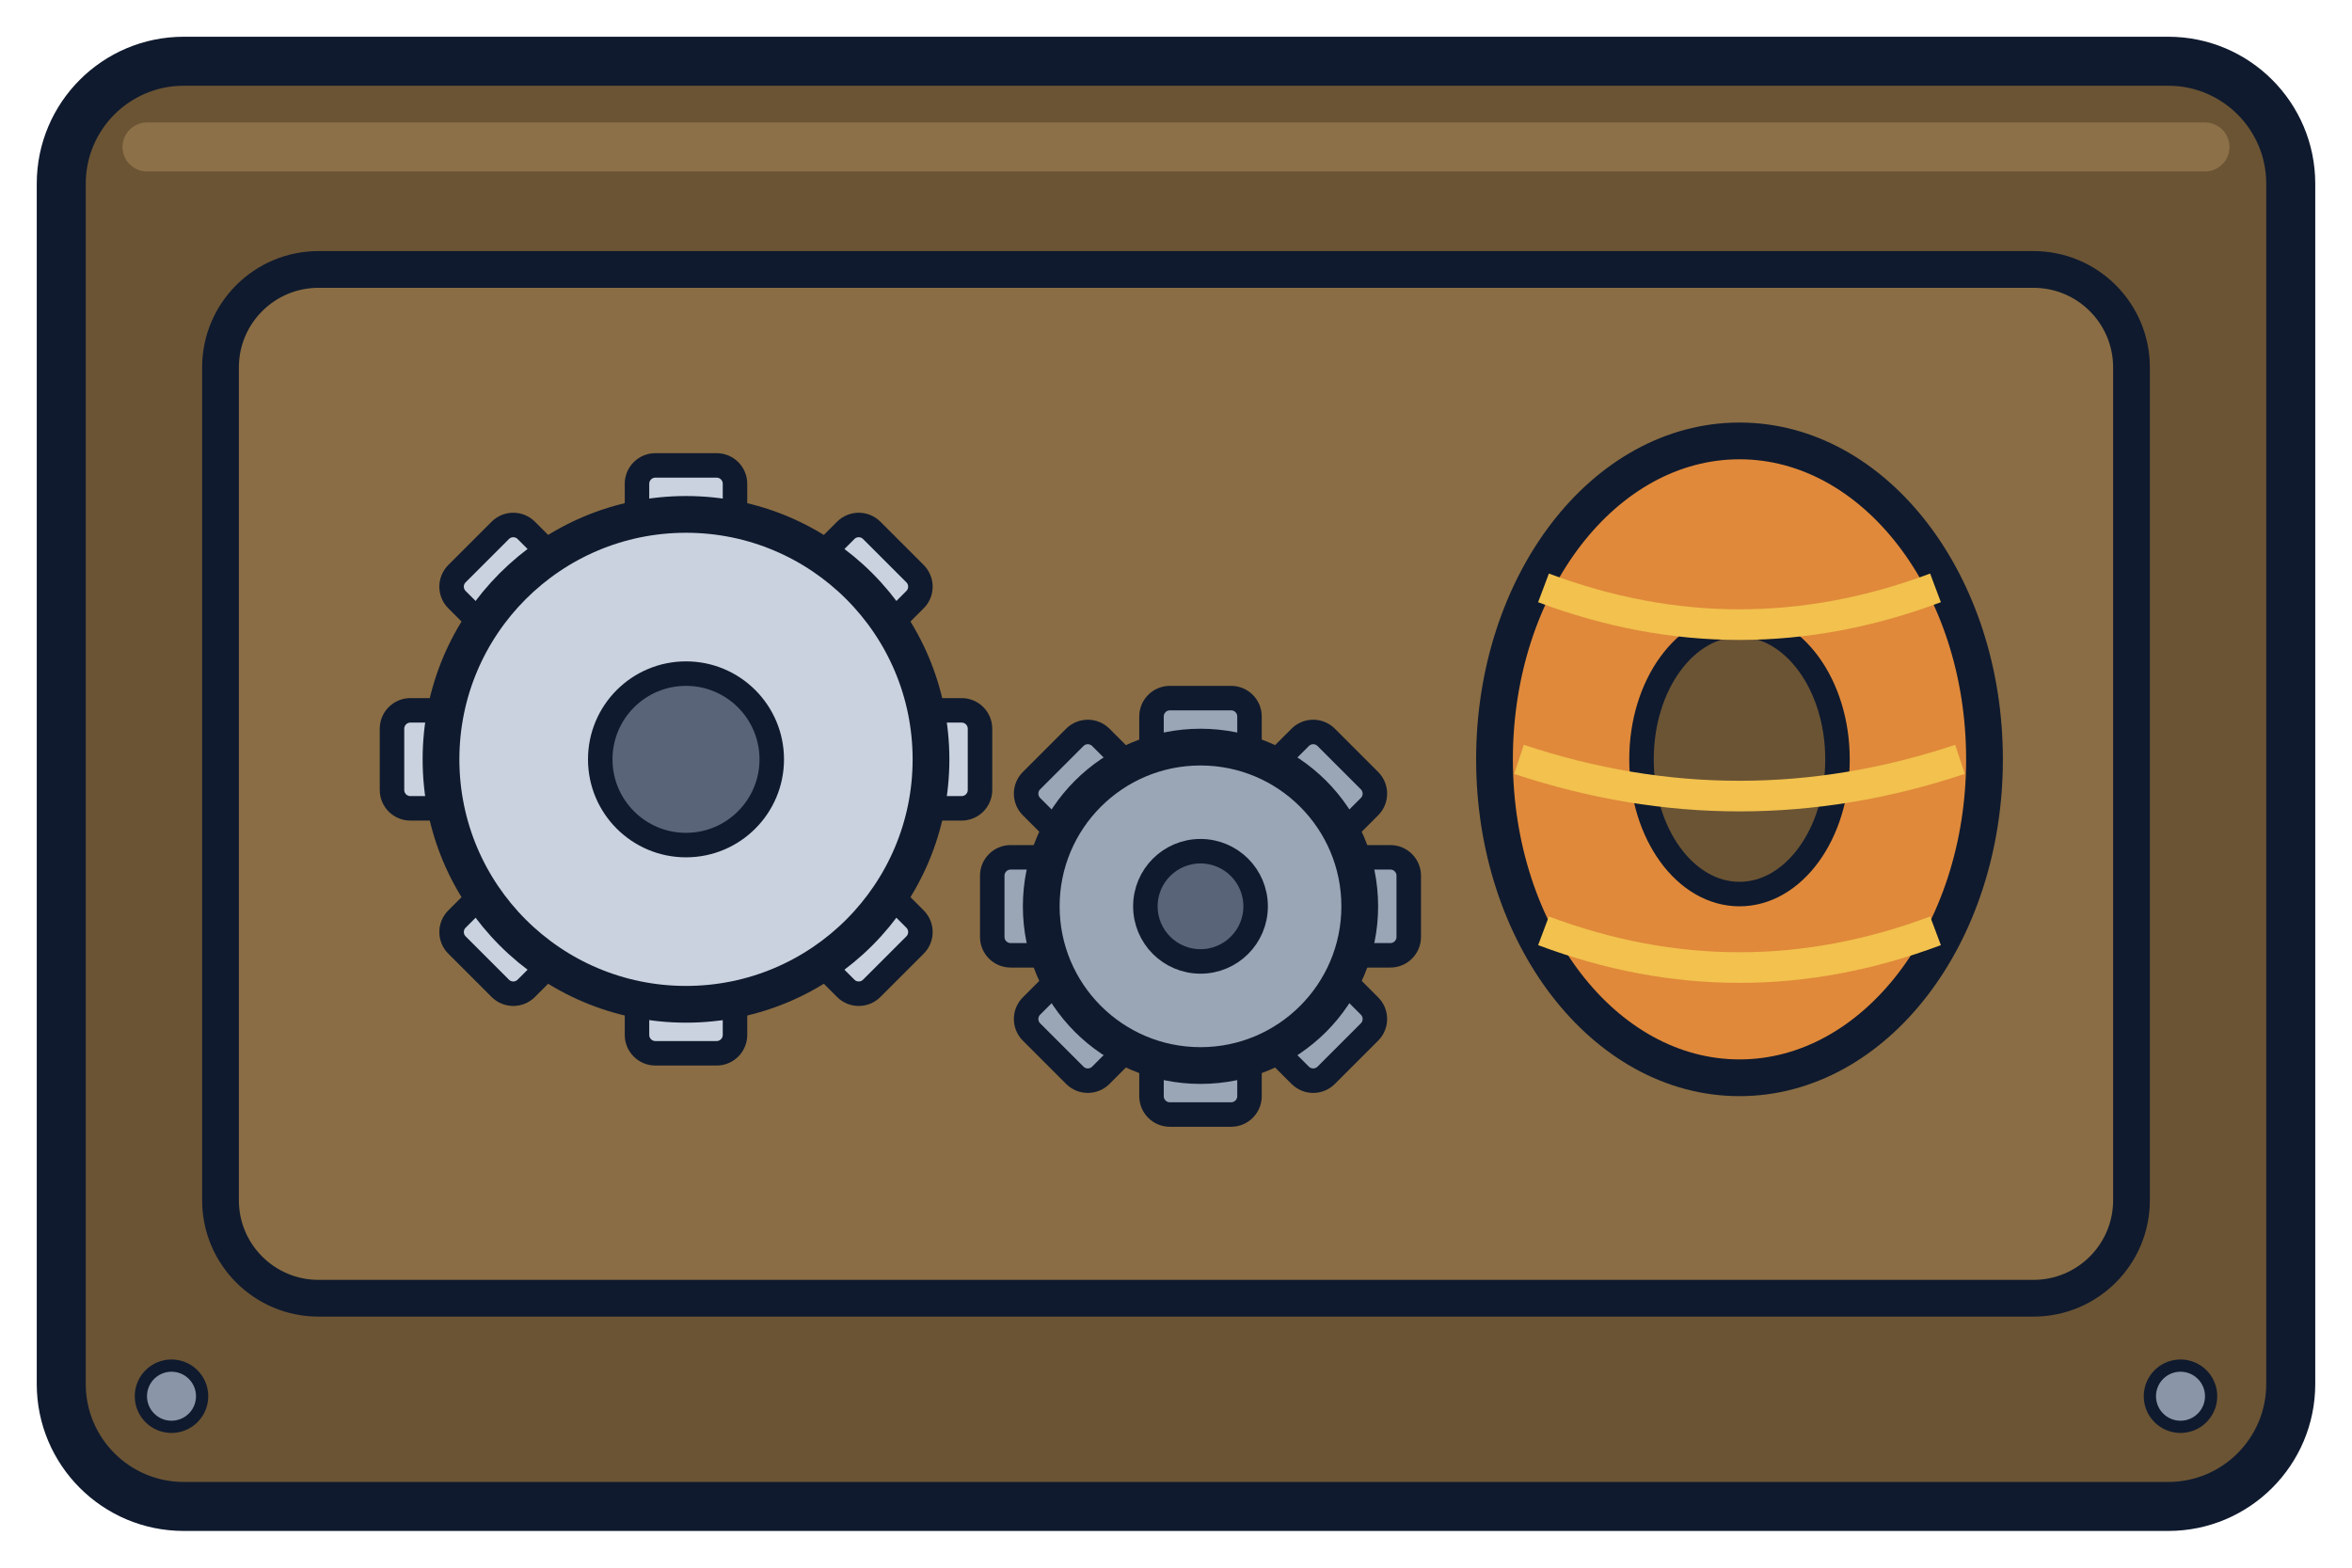
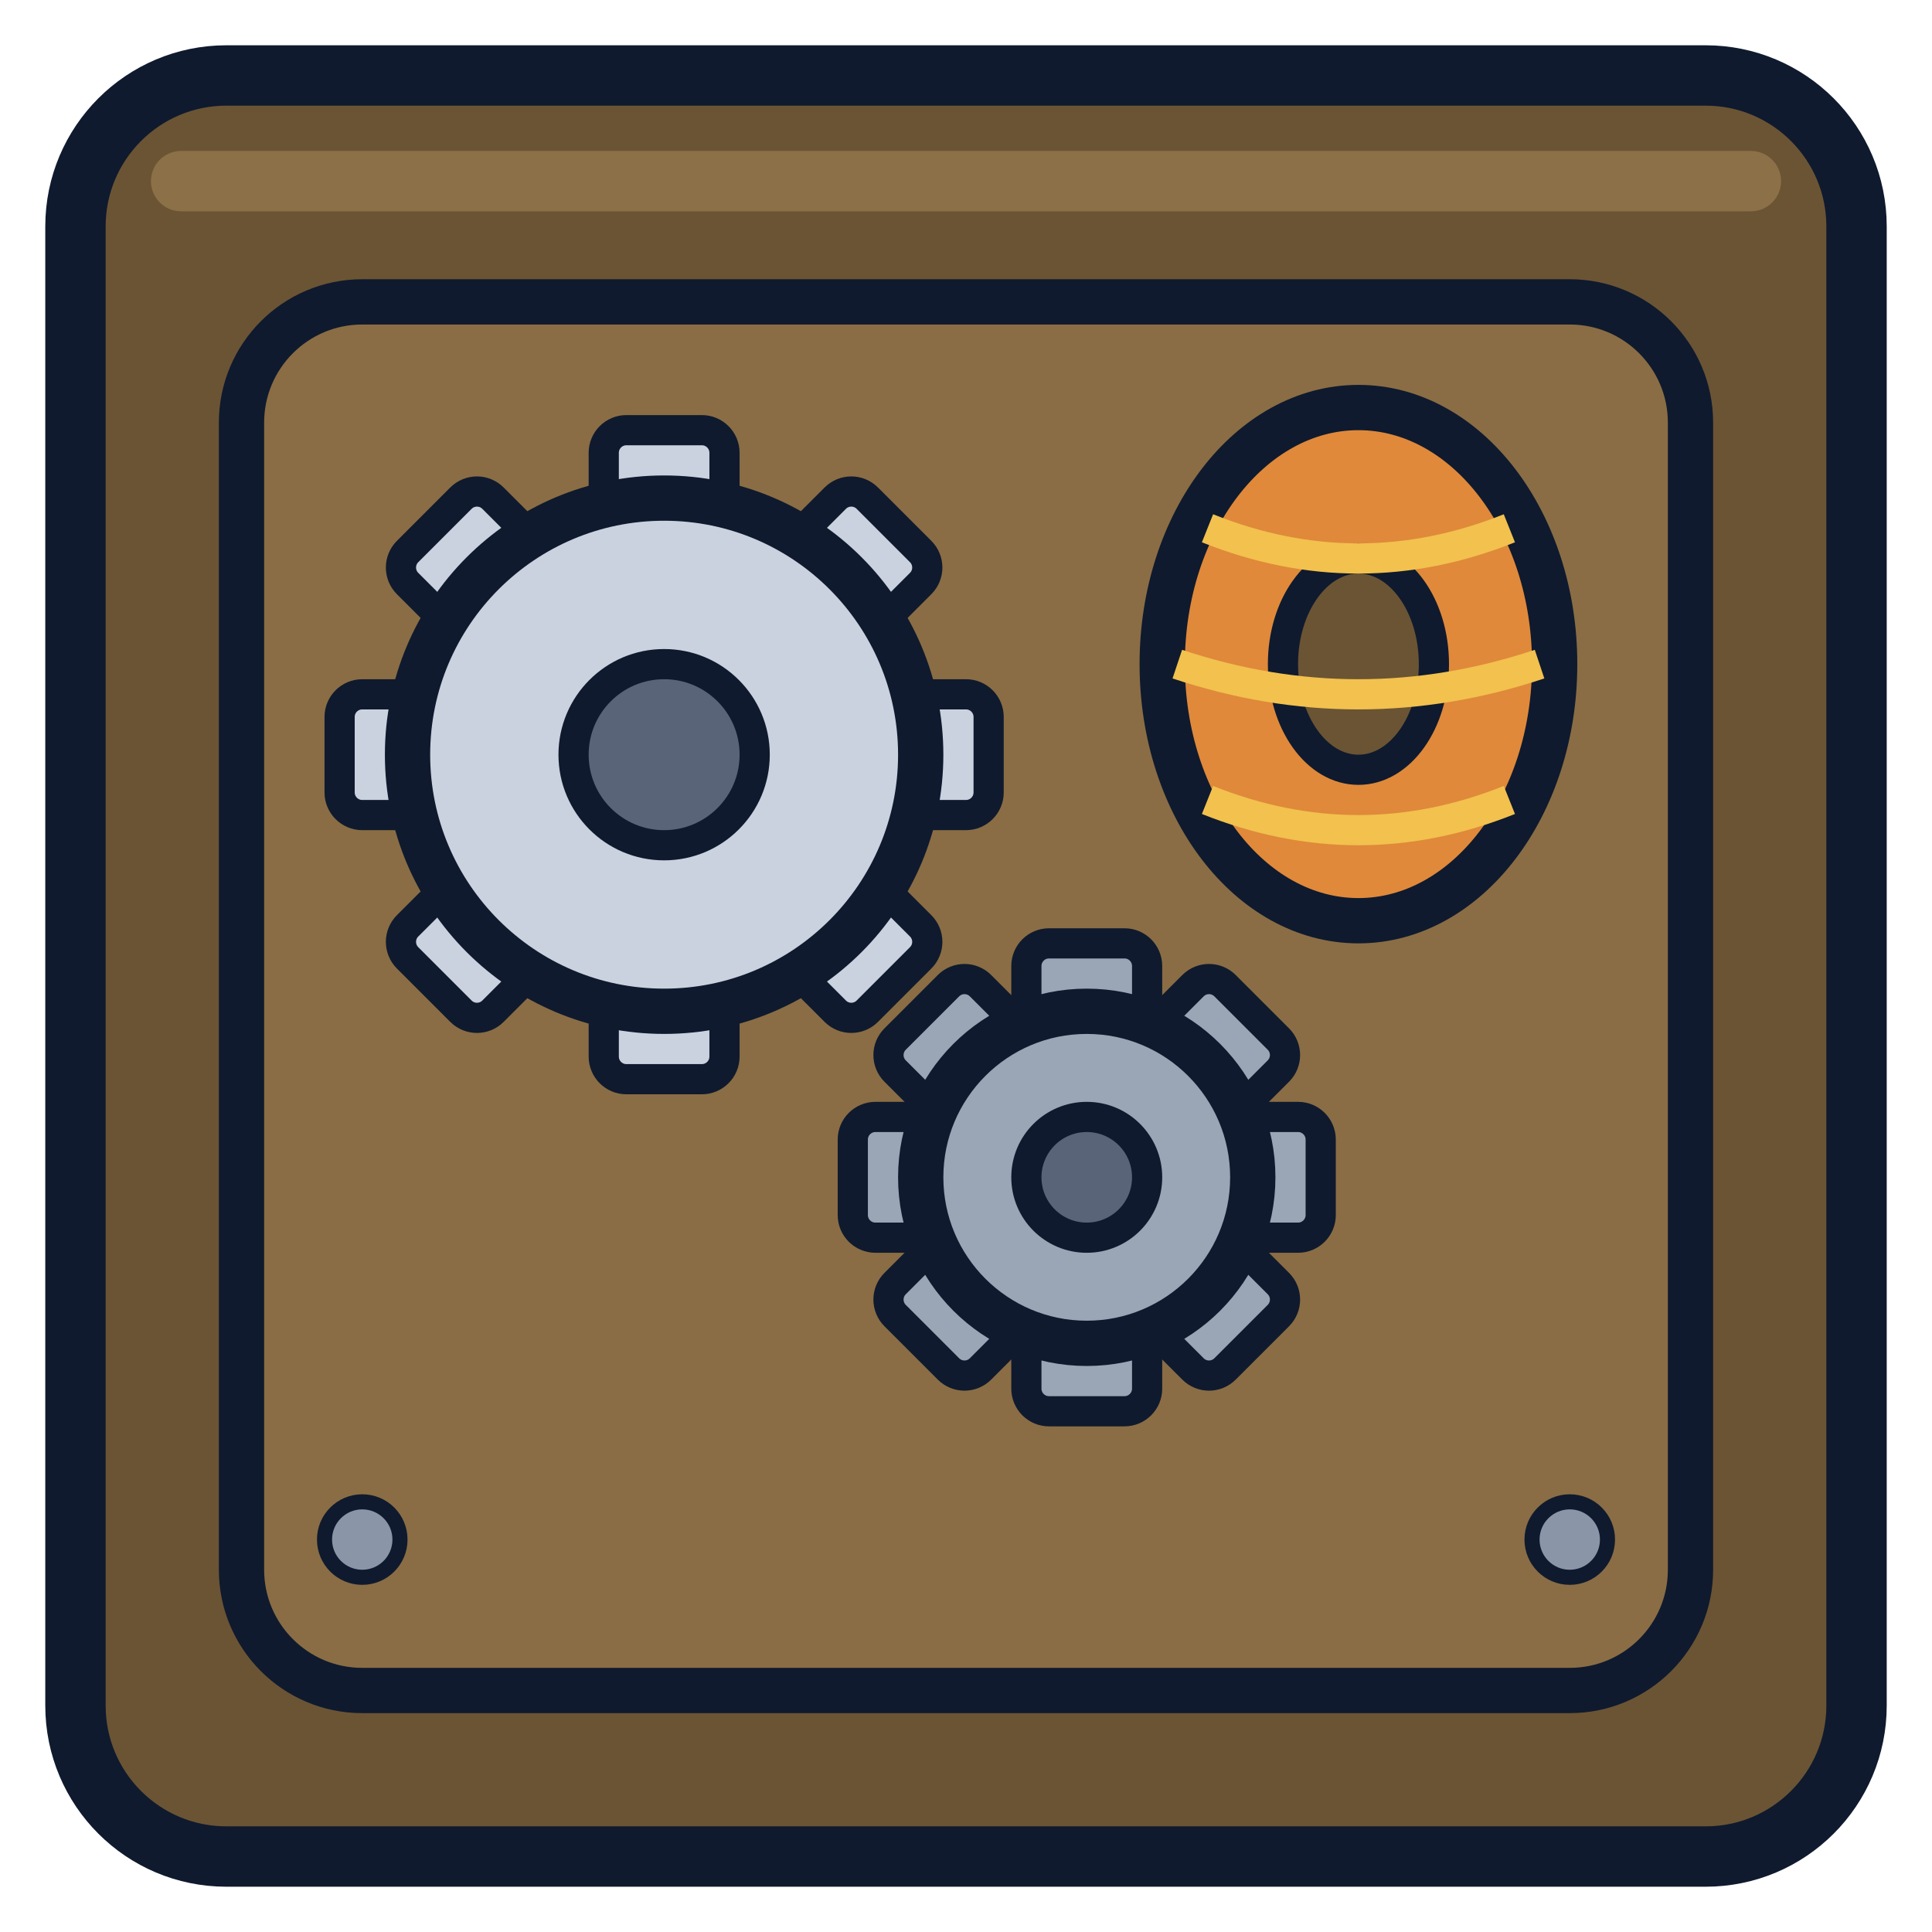
- <svg xmlns="http://www.w3.org/2000/svg" viewBox="0 0 192 128">
-   <rect x="5" y="5" width="182" height="118" rx="10" fill="#6b5434" stroke="#0f1a2e" stroke-width="4" />
-   <path d="M12 12 H180" stroke="#9a7c50" stroke-width="4" stroke-linecap="round" opacity="0.7" />
-   <rect x="18" y="22" width="156" height="84" rx="8" fill="#8a6d44" stroke="#0f1a2e" stroke-width="3" />
-   <rect x="72.0" y="58.0" width="8" height="8" rx="1.5" fill="#c9d2de" stroke="#0f1a2e" stroke-width="2" transform="rotate(0 76.0 62.0)" />
-   <rect x="66.1" y="72.1" width="8" height="8" rx="1.5" fill="#c9d2de" stroke="#0f1a2e" stroke-width="2" transform="rotate(45 70.1 76.1)" />
-   <rect x="52.0" y="78.0" width="8" height="8" rx="1.5" fill="#c9d2de" stroke="#0f1a2e" stroke-width="2" transform="rotate(90 56.0 82.0)" />
-   <rect x="37.9" y="72.1" width="8" height="8" rx="1.5" fill="#c9d2de" stroke="#0f1a2e" stroke-width="2" transform="rotate(135 41.9 76.1)" />
-   <rect x="32.0" y="58.0" width="8" height="8" rx="1.5" fill="#c9d2de" stroke="#0f1a2e" stroke-width="2" transform="rotate(180 36.0 62.0)" />
-   <rect x="37.9" y="43.9" width="8" height="8" rx="1.5" fill="#c9d2de" stroke="#0f1a2e" stroke-width="2" transform="rotate(225 41.9 47.9)" />
-   <rect x="52.0" y="38.0" width="8" height="8" rx="1.5" fill="#c9d2de" stroke="#0f1a2e" stroke-width="2" transform="rotate(270 56.0 42.0)" />
-   <rect x="66.1" y="43.9" width="8" height="8" rx="1.5" fill="#c9d2de" stroke="#0f1a2e" stroke-width="2" transform="rotate(315 70.1 47.9)" />
-   <circle cx="56" cy="62" r="20" fill="#c9d2de" stroke="#0f1a2e" stroke-width="3" />
-   <circle cx="56" cy="62" r="7.0" fill="#5a6478" stroke="#0f1a2e" stroke-width="2" />
-   <rect x="107.0" y="70.0" width="8" height="8" rx="1.5" fill="#9aa6b6" stroke="#0f1a2e" stroke-width="2" transform="rotate(0 111.0 74.0)" />
-   <rect x="103.2" y="79.2" width="8" height="8" rx="1.5" fill="#9aa6b6" stroke="#0f1a2e" stroke-width="2" transform="rotate(45 107.2 83.2)" />
-   <rect x="94.0" y="83.0" width="8" height="8" rx="1.5" fill="#9aa6b6" stroke="#0f1a2e" stroke-width="2" transform="rotate(90 98.0 87.0)" />
-   <rect x="84.8" y="79.2" width="8" height="8" rx="1.5" fill="#9aa6b6" stroke="#0f1a2e" stroke-width="2" transform="rotate(135 88.8 83.2)" />
-   <rect x="81.0" y="70.0" width="8" height="8" rx="1.5" fill="#9aa6b6" stroke="#0f1a2e" stroke-width="2" transform="rotate(180 85.0 74.0)" />
-   <rect x="84.8" y="60.8" width="8" height="8" rx="1.5" fill="#9aa6b6" stroke="#0f1a2e" stroke-width="2" transform="rotate(225 88.8 64.8)" />
-   <rect x="94.0" y="57.0" width="8" height="8" rx="1.5" fill="#9aa6b6" stroke="#0f1a2e" stroke-width="2" transform="rotate(270 98.0 61.0)" />
-   <rect x="103.2" y="60.8" width="8" height="8" rx="1.5" fill="#9aa6b6" stroke="#0f1a2e" stroke-width="2" transform="rotate(315 107.2 64.8)" />
-   <circle cx="98" cy="74" r="13" fill="#9aa6b6" stroke="#0f1a2e" stroke-width="3" />
-   <circle cx="98" cy="74" r="4.5" fill="#5a6478" stroke="#0f1a2e" stroke-width="2" />
-   <ellipse cx="142" cy="62" rx="20" ry="26" fill="#e0893a" stroke="#0f1a2e" stroke-width="3" />
-   <ellipse cx="142" cy="62" rx="8" ry="11" fill="#6b5434" stroke="#0f1a2e" stroke-width="2" />
-   <path d="M126 48 q16 6 32 0 M124 62 q18 6 36 0 M126 76 q16 6 32 0" stroke="#f2c14e" stroke-width="2.5" fill="none" />
-   <circle cx="14" cy="114" r="2.5" fill="#8a96a8" stroke="#0f1a2e" stroke-width="1" />
-   <circle cx="178" cy="114" r="2.5" fill="#8a96a8" stroke="#0f1a2e" stroke-width="1" />
+ <svg xmlns="http://www.w3.org/2000/svg" viewBox="0 0 128 128">
+   <rect x="5" y="5" width="118" height="118" rx="10" fill="#6b5434" stroke="#0f1a2e" stroke-width="4" />
+   <path d="M12 12 H116" stroke="#9a7c50" stroke-width="4" stroke-linecap="round" opacity="0.7" />
+   <rect x="16" y="20" width="96" height="92" rx="8" fill="#8a6d44" stroke="#0f1a2e" stroke-width="3" />
+   <rect x="57.5" y="46.0" width="8" height="8" rx="1.5" fill="#c9d2de" stroke="#0f1a2e" stroke-width="2" transform="rotate(0 61.5 50.0)" />
+   <rect x="52.4" y="58.4" width="8" height="8" rx="1.5" fill="#c9d2de" stroke="#0f1a2e" stroke-width="2" transform="rotate(45 56.4 62.4)" />
+   <rect x="40.0" y="63.5" width="8" height="8" rx="1.5" fill="#c9d2de" stroke="#0f1a2e" stroke-width="2" transform="rotate(90 44.0 67.5)" />
+   <rect x="27.6" y="58.4" width="8" height="8" rx="1.5" fill="#c9d2de" stroke="#0f1a2e" stroke-width="2" transform="rotate(135 31.6 62.4)" />
+   <rect x="22.5" y="46.0" width="8" height="8" rx="1.5" fill="#c9d2de" stroke="#0f1a2e" stroke-width="2" transform="rotate(180 26.5 50.0)" />
+   <rect x="27.6" y="33.6" width="8" height="8" rx="1.5" fill="#c9d2de" stroke="#0f1a2e" stroke-width="2" transform="rotate(225 31.6 37.6)" />
+   <rect x="40.0" y="28.5" width="8" height="8" rx="1.5" fill="#c9d2de" stroke="#0f1a2e" stroke-width="2" transform="rotate(270 44.0 32.5)" />
+   <rect x="52.4" y="33.6" width="8" height="8" rx="1.5" fill="#c9d2de" stroke="#0f1a2e" stroke-width="2" transform="rotate(315 56.4 37.6)" />
+   <circle cx="44" cy="50" r="17" fill="#c9d2de" stroke="#0f1a2e" stroke-width="3" />
+   <circle cx="44" cy="50" r="6" fill="#5a6478" stroke="#0f1a2e" stroke-width="2" />
+   <rect x="79.5" y="74.0" width="8" height="8" rx="1.5" fill="#9aa6b6" stroke="#0f1a2e" stroke-width="2" transform="rotate(0 83.5 78.0)" />
+   <rect x="76.1" y="82.1" width="8" height="8" rx="1.5" fill="#9aa6b6" stroke="#0f1a2e" stroke-width="2" transform="rotate(45 80.1 86.1)" />
+   <rect x="68.0" y="85.5" width="8" height="8" rx="1.5" fill="#9aa6b6" stroke="#0f1a2e" stroke-width="2" transform="rotate(90 72.0 89.5)" />
+   <rect x="59.9" y="82.1" width="8" height="8" rx="1.5" fill="#9aa6b6" stroke="#0f1a2e" stroke-width="2" transform="rotate(135 63.9 86.1)" />
+   <rect x="56.5" y="74.0" width="8" height="8" rx="1.5" fill="#9aa6b6" stroke="#0f1a2e" stroke-width="2" transform="rotate(180 60.5 78.0)" />
+   <rect x="59.9" y="65.9" width="8" height="8" rx="1.5" fill="#9aa6b6" stroke="#0f1a2e" stroke-width="2" transform="rotate(225 63.9 69.9)" />
+   <rect x="68.0" y="62.5" width="8" height="8" rx="1.5" fill="#9aa6b6" stroke="#0f1a2e" stroke-width="2" transform="rotate(270 72.0 66.5)" />
+   <rect x="76.1" y="65.9" width="8" height="8" rx="1.5" fill="#9aa6b6" stroke="#0f1a2e" stroke-width="2" transform="rotate(315 80.1 69.9)" />
+   <circle cx="72" cy="78" r="11" fill="#9aa6b6" stroke="#0f1a2e" stroke-width="3" />
+   <circle cx="72" cy="78" r="4" fill="#5a6478" stroke="#0f1a2e" stroke-width="2" />
+   <ellipse cx="90" cy="44" rx="13" ry="17" fill="#e0893a" stroke="#0f1a2e" stroke-width="3" />
+   <ellipse cx="90" cy="44" rx="5" ry="7" fill="#6b5434" stroke="#0f1a2e" stroke-width="2" />
+   <path d="M80 35 q10 4 20 0 M78 44 q12 4 24 0 M80 53 q10 4 20 0" stroke="#f2c14e" stroke-width="2" fill="none" />
+   <circle cx="24" cy="102" r="2.5" fill="#8a96a8" stroke="#0f1a2e" stroke-width="1" />
+   <circle cx="104" cy="102" r="2.5" fill="#8a96a8" stroke="#0f1a2e" stroke-width="1" />
</svg>
